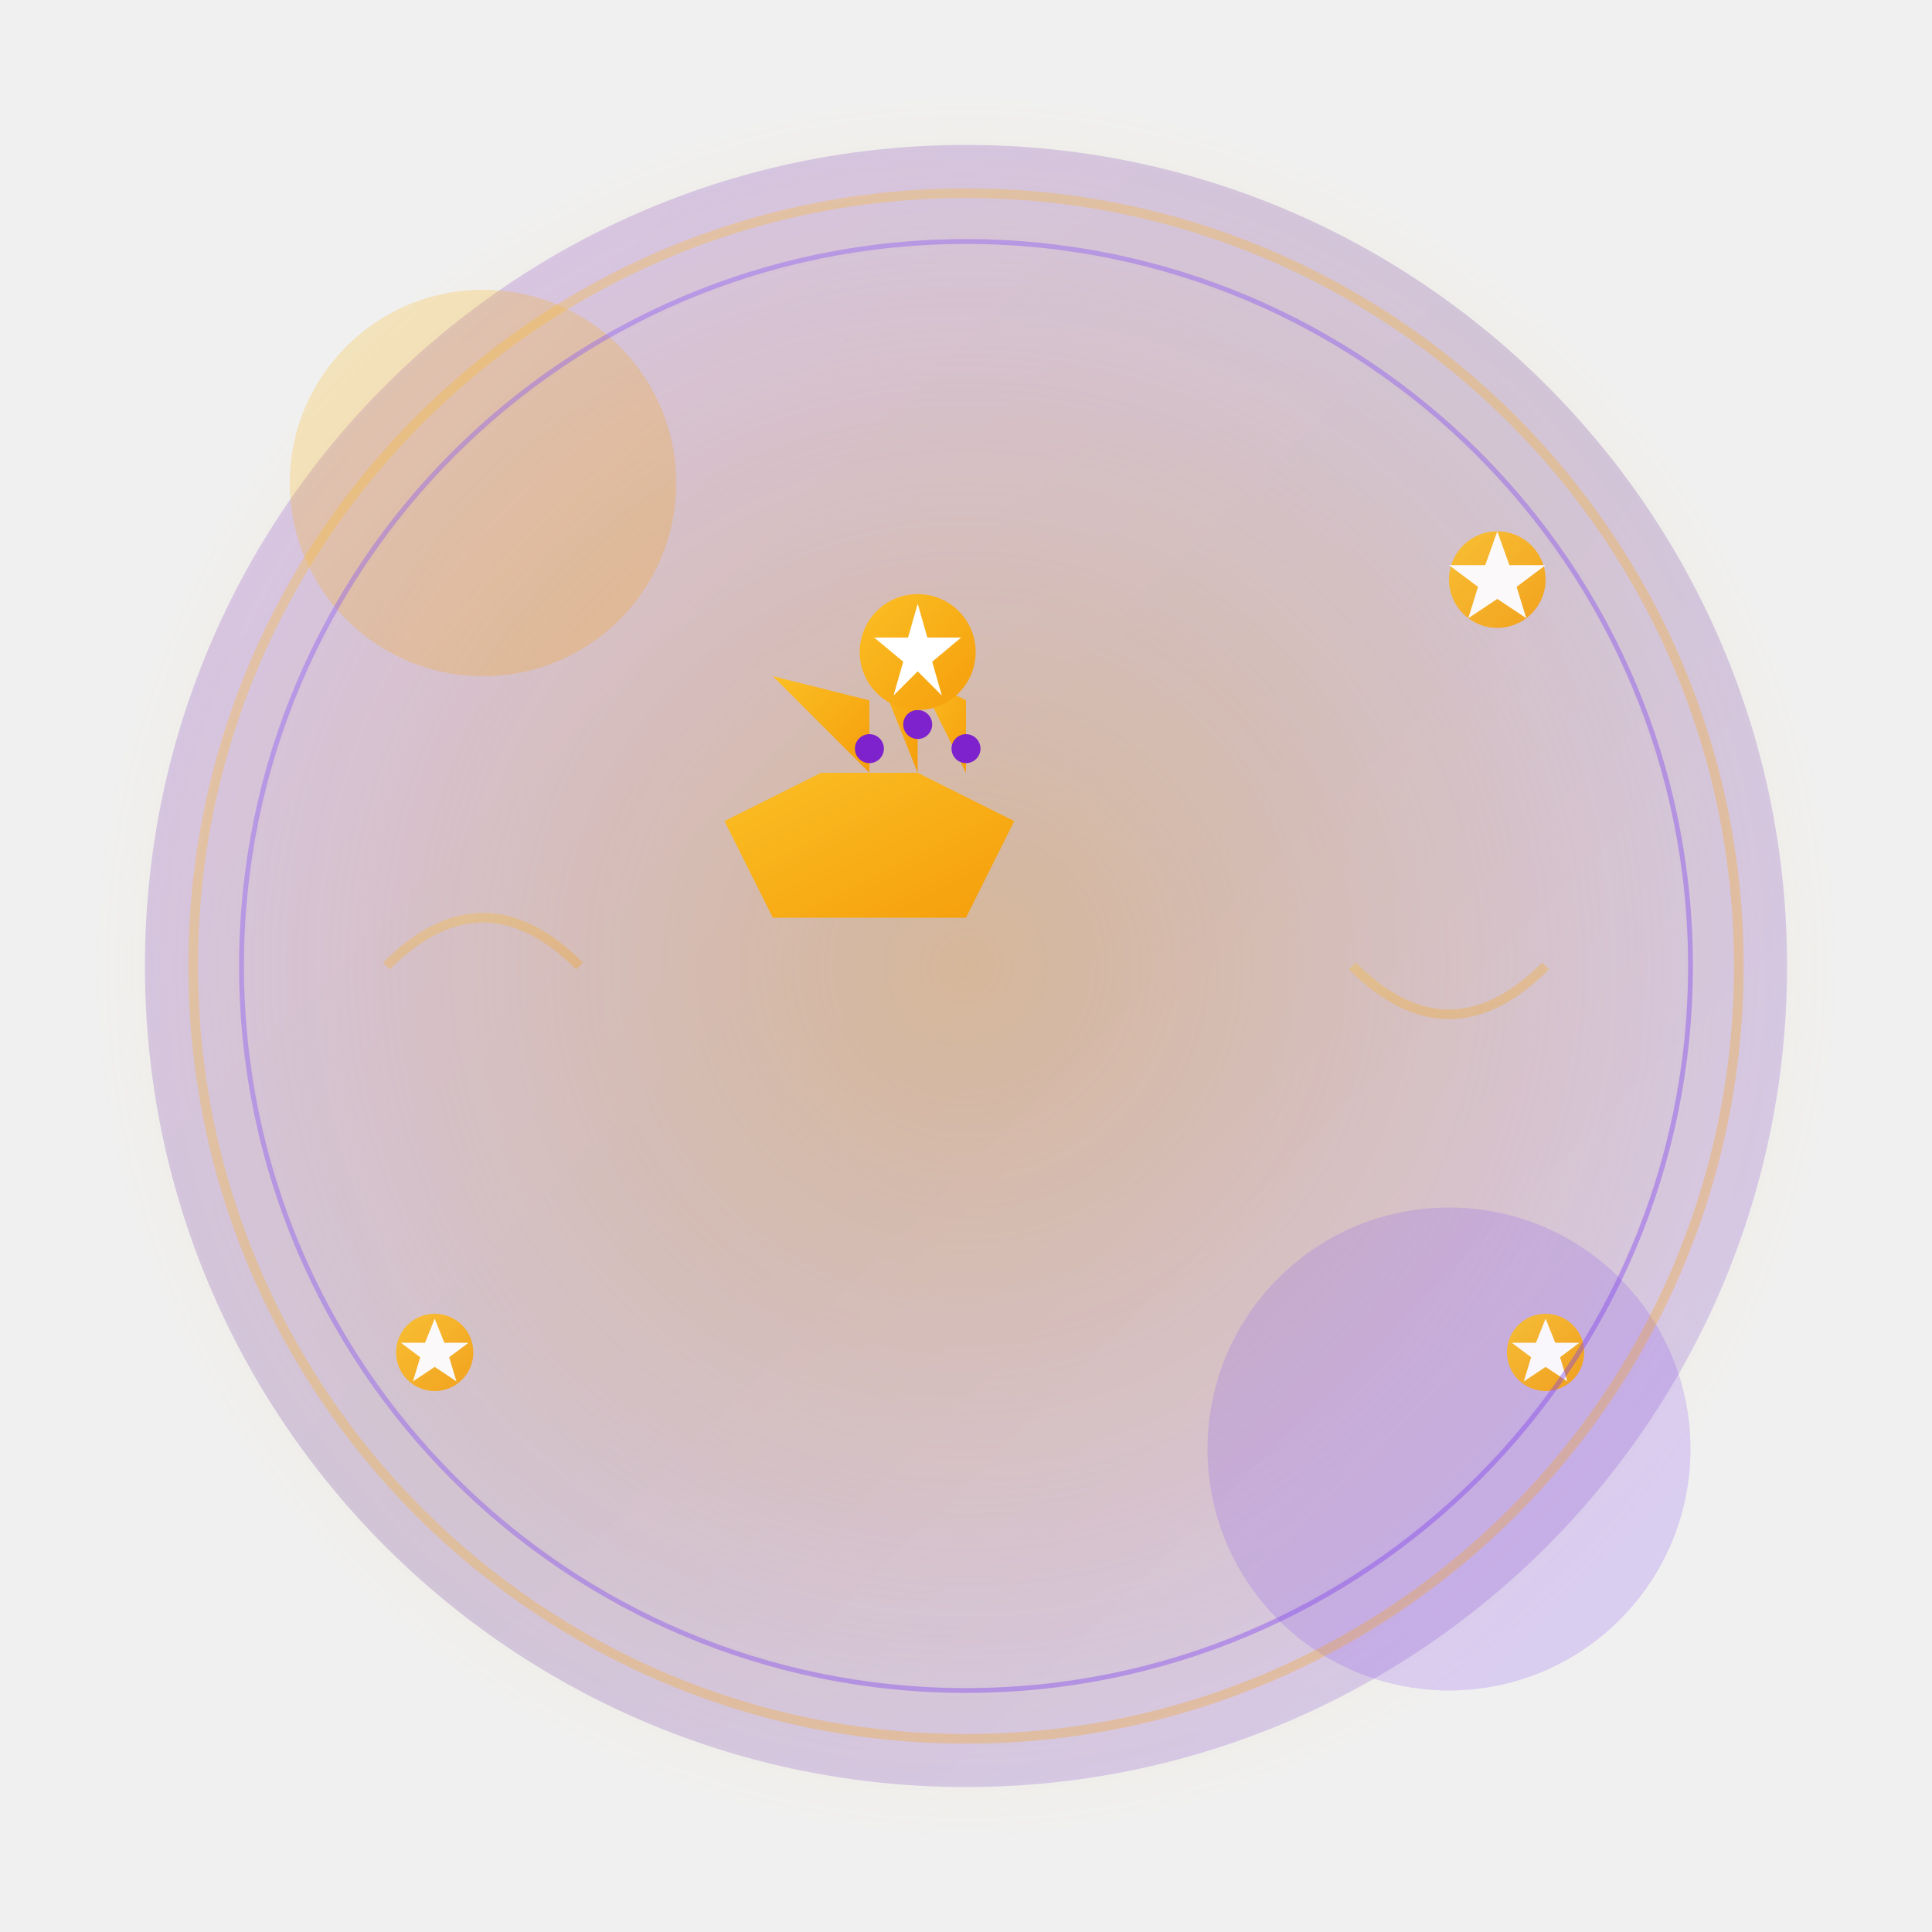
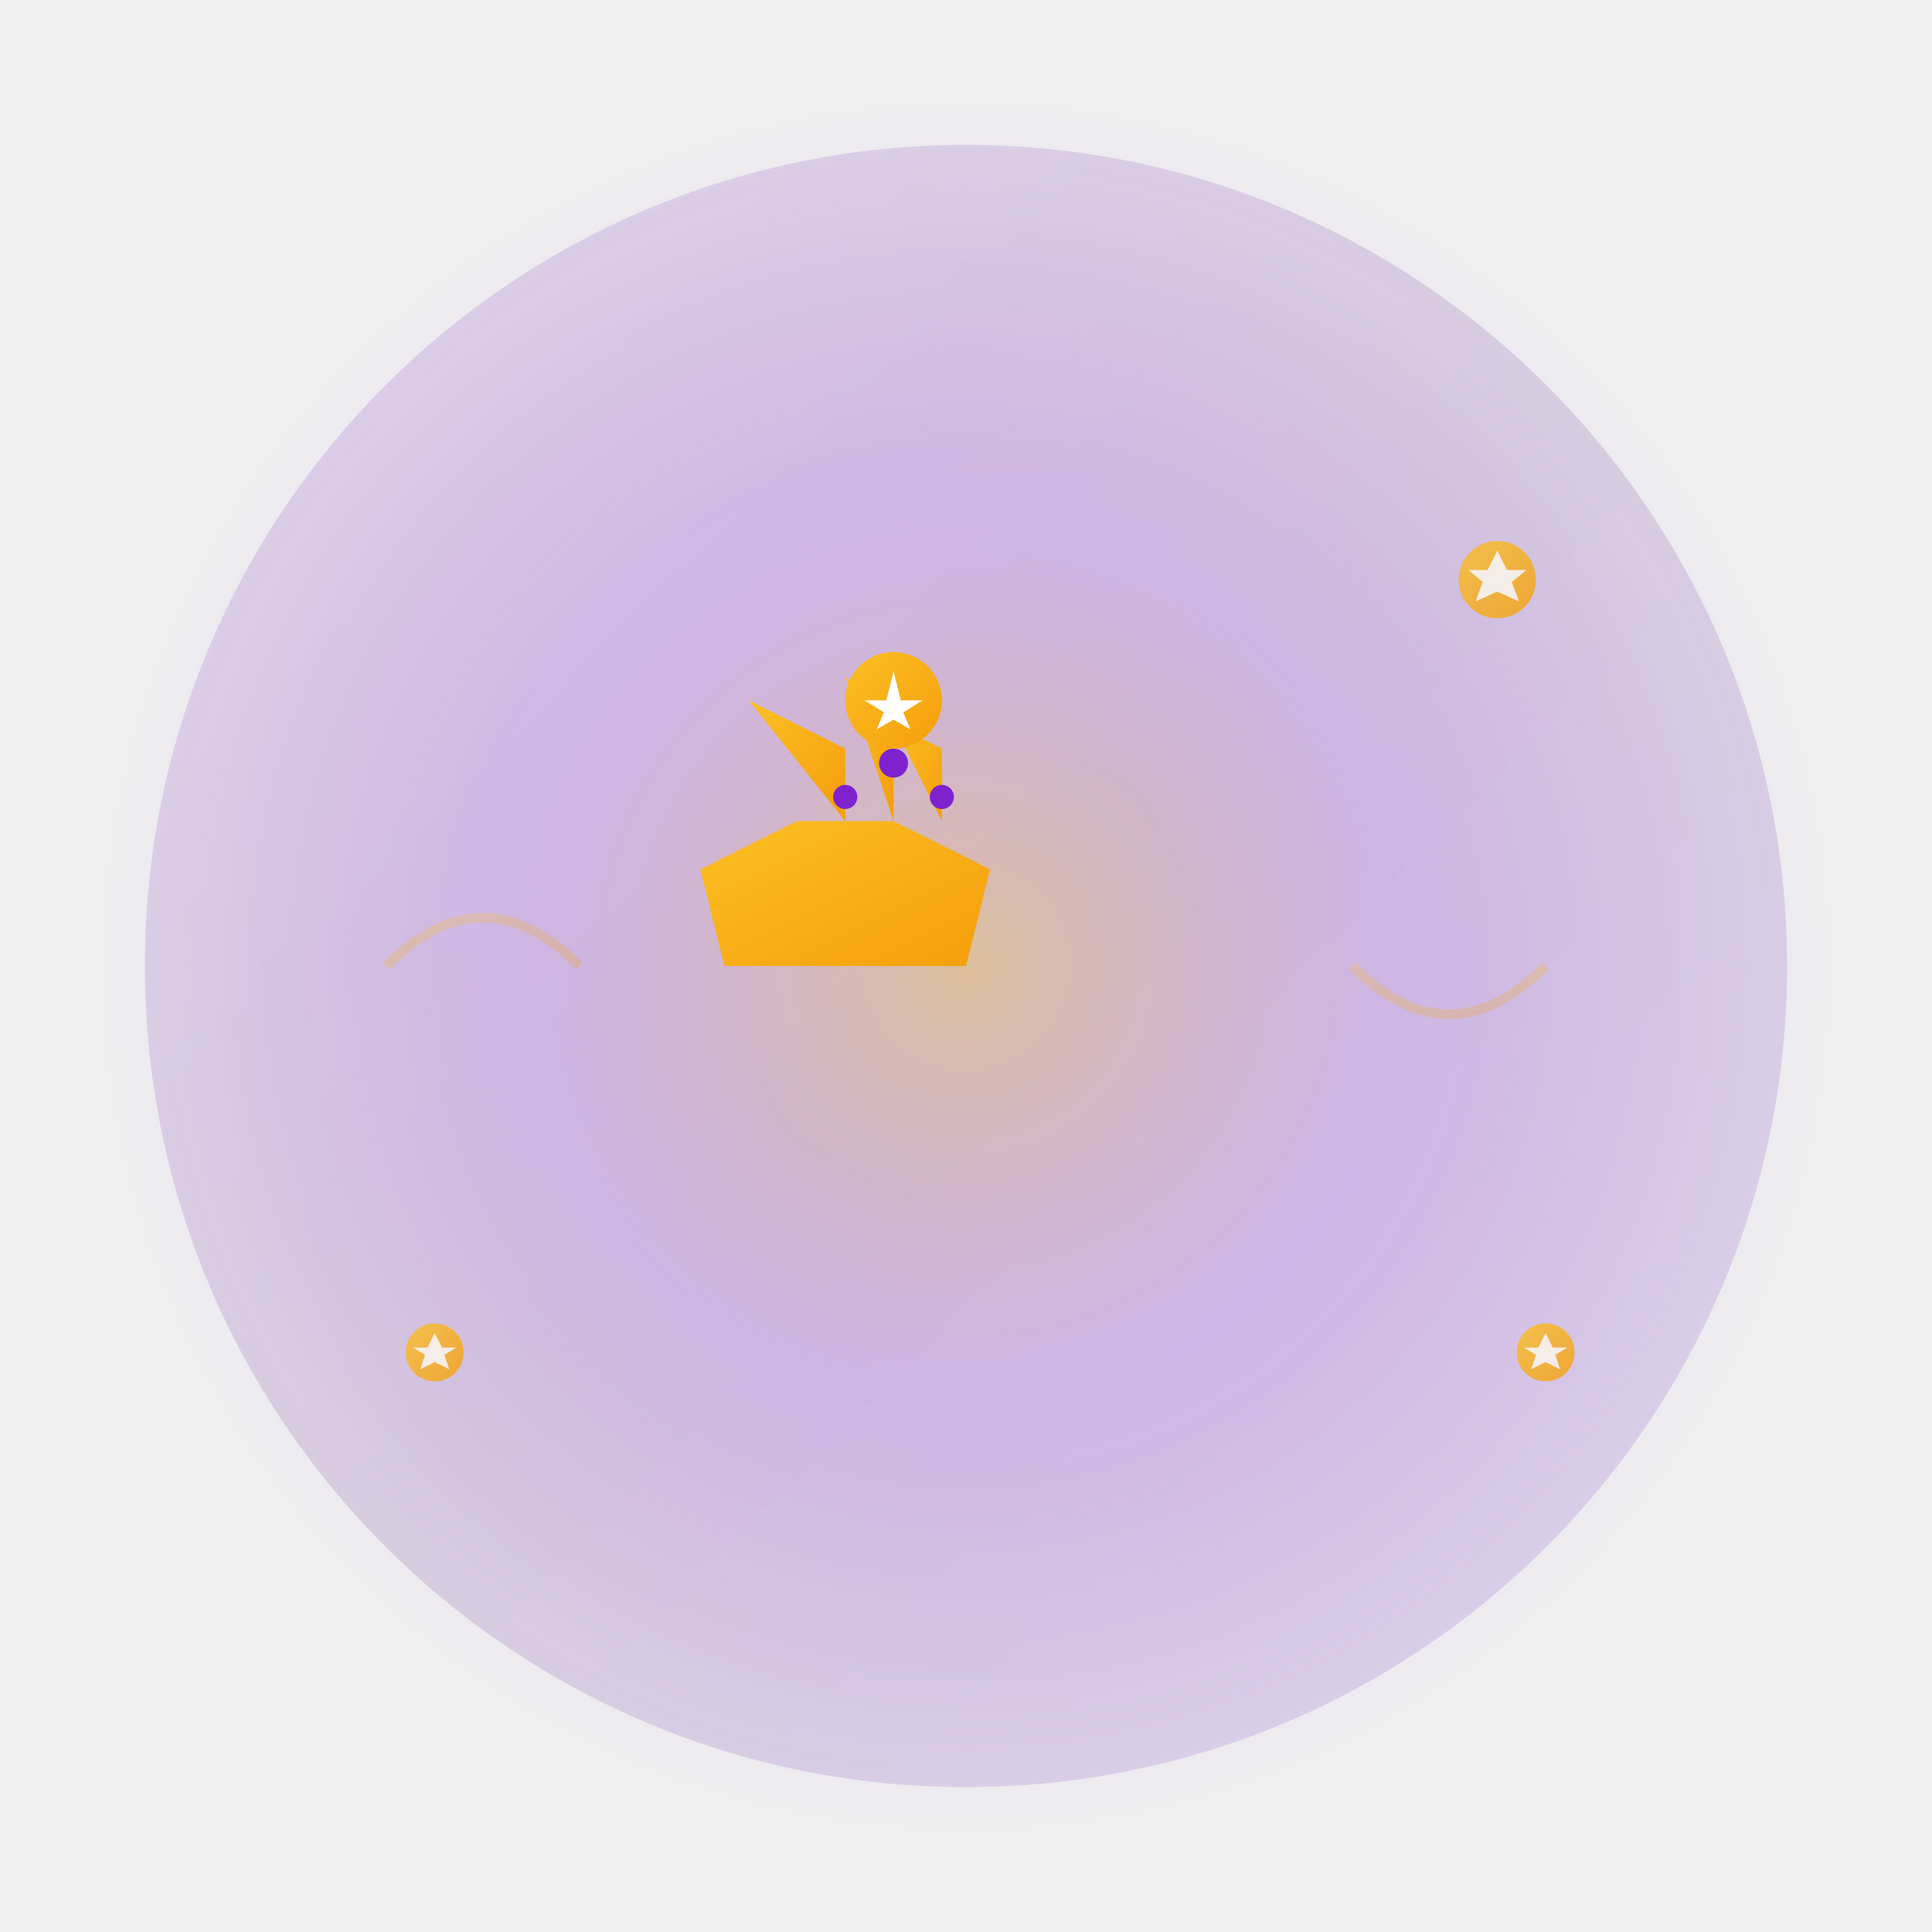
<svg xmlns="http://www.w3.org/2000/svg" width="400" height="400" viewBox="0 0 400 400" fill="none">
  <defs>
    <linearGradient id="vipGradient" x1="0%" y1="0%" x2="100%" y2="100%">
      <stop offset="0%" style="stop-color:#7e22ce;stop-opacity:1" />
      <stop offset="50%" style="stop-color:#581c87;stop-opacity:1" />
-       <stop offset="100%" style="stop-color:#7c3aed;stop-opacity:1" />
+       <stop offset="100%" style="stop-color:#6d28d9;stop-opacity:1" />
    </linearGradient>
    <linearGradient id="vipIconGradient" x1="0%" y1="0%" x2="100%" y2="100%">
      <stop offset="0%" style="stop-color:#8b5cf6;stop-opacity:1" />
      <stop offset="100%" style="stop-color:#7c3aed;stop-opacity:1" />
    </linearGradient>
    <linearGradient id="goldVIP" x1="0%" y1="0%" x2="100%" y2="100%">
      <stop offset="0%" style="stop-color:#fbbf24;stop-opacity:1" />
      <stop offset="100%" style="stop-color:#f59e0b;stop-opacity:1" />
    </linearGradient>
    <radialGradient id="glowGradient" cx="50%" cy="50%">
      <stop offset="0%" style="stop-color:#fbbf24;stop-opacity:0.4" />
-       <stop offset="100%" style="stop-color:#fbbf24;stop-opacity:0" />
+       <stop offset="50%" style="stop-color:#a855f7;stop-opacity:0.2" />
+       <stop offset="100%" style="stop-color:#7e22ce;stop-opacity:0" />
    </radialGradient>
  </defs>
  <circle cx="200" cy="200" r="180" fill="url(#glowGradient)" />
-   <circle cx="200" cy="200" r="170" fill="url(#vipGradient)" opacity="0.2" />
-   <circle cx="100" cy="100" r="40" fill="url(#goldVIP)" opacity="0.25" />
-   <circle cx="300" cy="300" r="50" fill="url(#vipIconGradient)" opacity="0.2" />
-   <g transform="translate(140, 110)">
-     <path d="M60 80 L20 80 L10 60 L30 50 L50 50 L70 60 L60 80 Z" fill="url(#goldVIP)" />
-     <path d="M40 50 L20 30 L40 35 Z" fill="url(#goldVIP)" />
-     <path d="M50 50 L40 25 L50 30 Z" fill="url(#goldVIP)" />
-     <path d="M60 50 L50 30 L60 35 Z" fill="url(#goldVIP)" />
-     <circle cx="40" cy="45" r="3" fill="#7e22ce" />
-     <circle cx="50" cy="40" r="3" fill="#7e22ce" />
-     <circle cx="60" cy="45" r="3" fill="#7e22ce" />
-     <circle cx="50" cy="25" r="12" fill="url(#goldVIP)" />
-     <path d="M50 15 L52 22 L59 22 L53 27 L55 34 L50 29 L45 34 L47 27 L41 22 L48 22 Z" fill="white" />
+   <circle cx="200" cy="200" r="170" fill="url(#vipGradient)" opacity="0.15" />
+   <g transform="translate(135, 130)">
+     <path d="M65 70 L15 70 L10 50 L30 40 L50 40 L70 50 L65 70 Z" fill="url(#goldVIP)" />
+     <path d="M40 40 L20 15 L40 25 Z" fill="url(#goldVIP)" />
+     <path d="M50 40 L40 10 L50 20 Z" fill="url(#goldVIP)" />
+     <path d="M60 40 L50 20 L60 25 Z" fill="url(#goldVIP)" />
+     <circle cx="40" cy="35" r="2.5" fill="#7e22ce" />
+     <circle cx="50" cy="28" r="3" fill="#7e22ce" />
+     <circle cx="60" cy="35" r="2.5" fill="#7e22ce" />
+     <g transform="translate(50, 15)">
+       <circle cx="0" cy="0" r="10" fill="url(#goldVIP)" />
+       <path d="M0 -6 L1.5 0 L6 0 L2 2.5 L3.5 6 L0 4 L-3.5 6 L-2 2.5 L-6 0 L-1.5 0 Z" fill="white" />
+     </g>
  </g>
-   <g opacity="0.9">
-     <circle cx="90" cy="280" r="8" fill="url(#goldVIP)" />
-     <path d="M90 273 L92 278 L97 278 L93 281 L94.5 286 L90 283 L85.5 286 L87 281 L83 278 L88 278 Z" fill="white" />
-     <circle cx="310" cy="120" r="10" fill="url(#goldVIP)" />
-     <path d="M310 110 L312.5 117 L320 117 L314 121.5 L316 128 L310 124 L304 128 L306 121.5 L300 117 L307.5 117 Z" fill="white" />
-     <circle cx="320" cy="280" r="8" fill="url(#goldVIP)" />
-     <path d="M320 273 L322 278 L327 278 L323 281 L324.5 286 L320 283 L315.5 286 L317 281 L313 278 L318 278 Z" fill="white" />
+   <g opacity="0.8">
+     <circle cx="90" cy="280" r="6" fill="url(#goldVIP)" />
+     <path d="M90 276 L91.5 279 L94.5 279 L92 280.5 L93 283.5 L90 282 L87 283.5 L88 280.5 L85.5 279 L88.5 279 Z" fill="white" opacity="0.9" />
+     <circle cx="310" cy="120" r="8" fill="url(#goldVIP)" />
+     <path d="M310 114 L312 118 L316 118 L313 120.5 L314.5 124.5 L310 122.5 L305.5 124.5 L307 120.5 L304 118 L308 118 Z" fill="white" opacity="0.9" />
+     <circle cx="320" cy="280" r="6" fill="url(#goldVIP)" />
+     <path d="M320 276 L321.5 279 L324.5 279 L322 280.5 L323 283.5 L320 282 L317 283.5 L318 280.5 L315.5 279 L318.5 279 Z" fill="white" opacity="0.9" />
  </g>
-   <g opacity="0.3" stroke="url(#goldVIP)" stroke-width="2">
-     <path d="M80 200 Q100 180, 120 200" fill="none" />
-     <path d="M280 200 Q300 220, 320 200" fill="none" />
+   <g opacity="0.25" stroke="url(#goldVIP)" stroke-width="2" fill="none">
+     <path d="M80 200 Q100 180, 120 200" />
+     <path d="M280 200 Q300 220, 320 200" />
  </g>
-   <circle cx="200" cy="200" r="160" fill="none" stroke="url(#goldVIP)" stroke-width="2" opacity="0.3" />
-   <circle cx="200" cy="200" r="150" fill="none" stroke="url(#vipIconGradient)" stroke-width="1" opacity="0.4" />
</svg>
